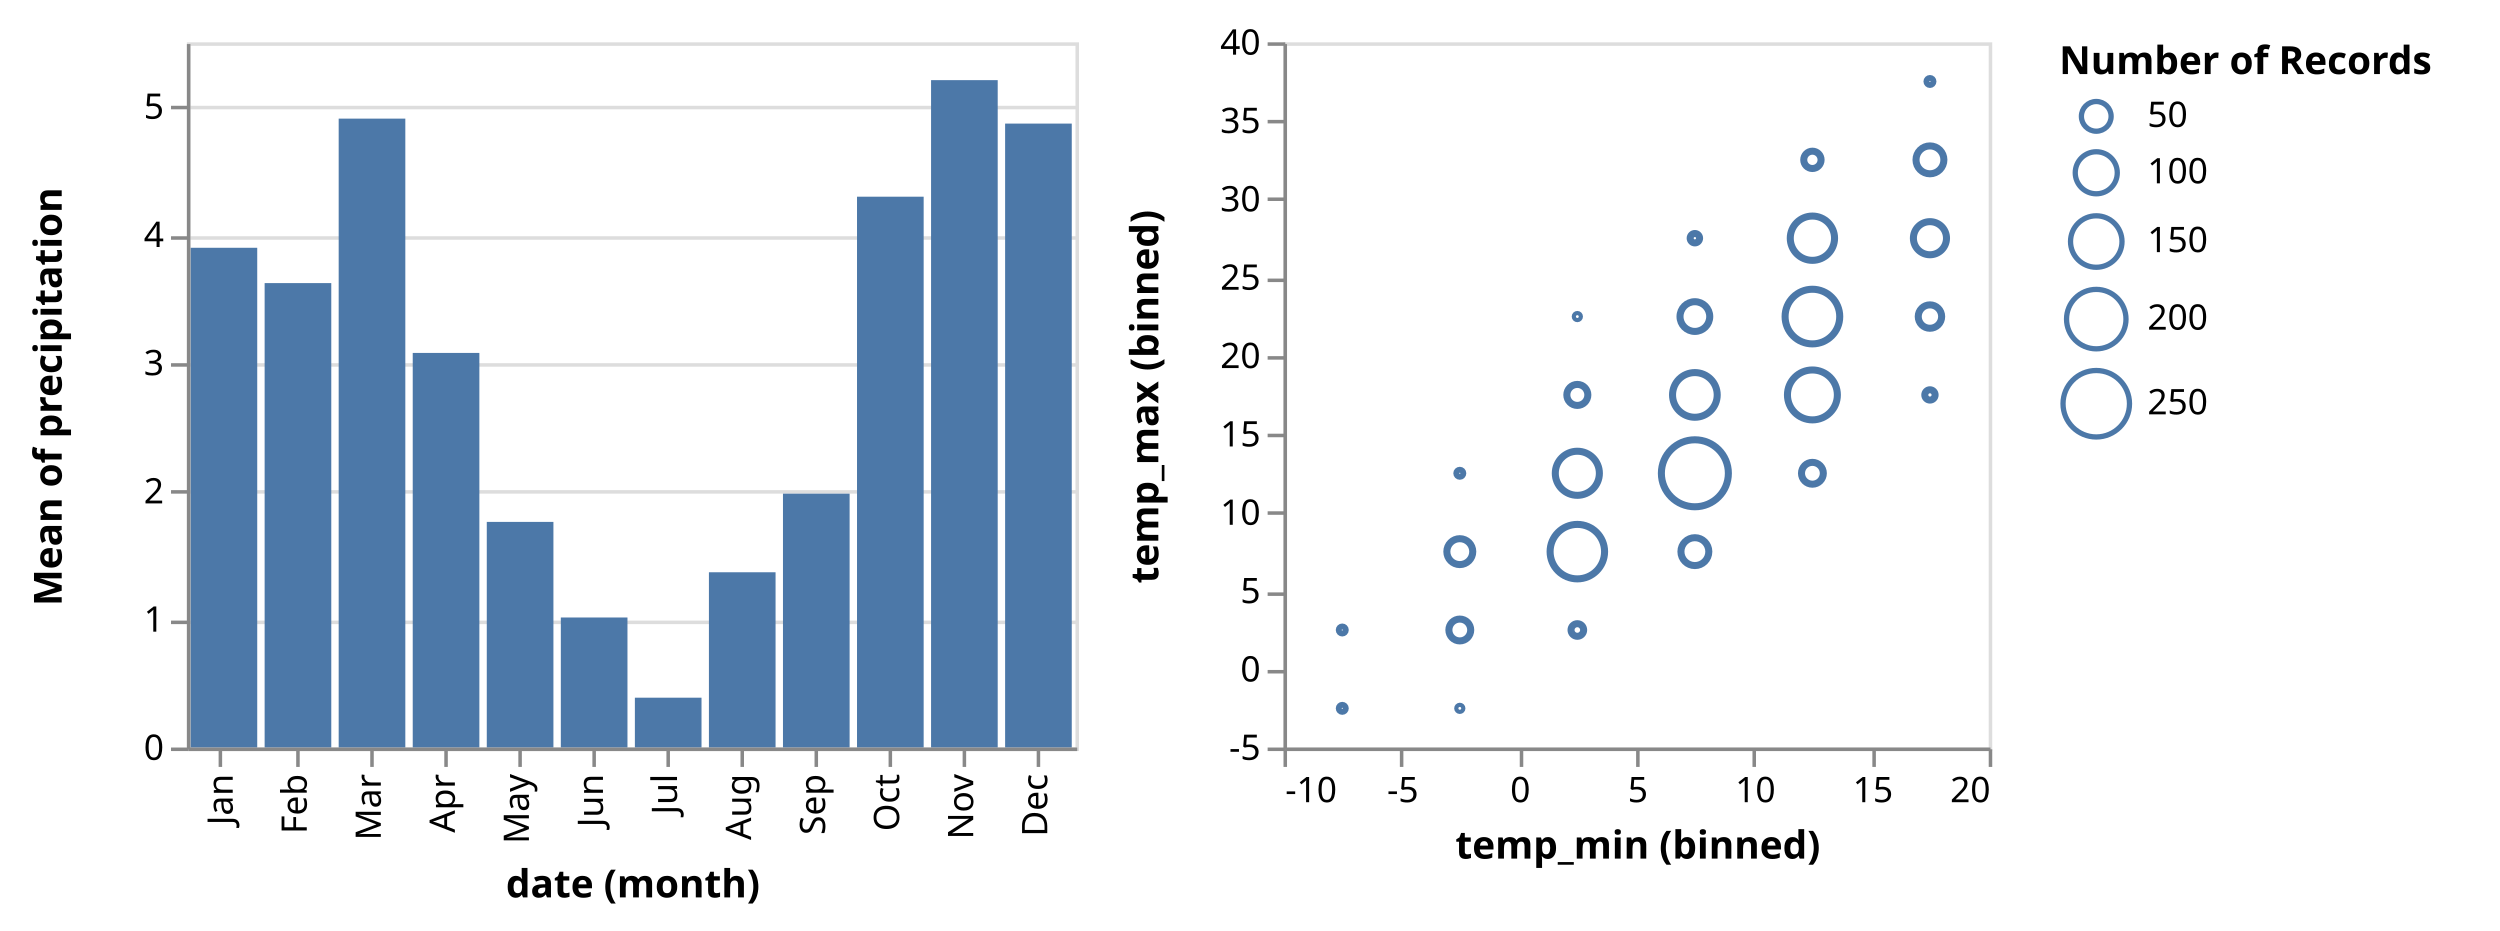
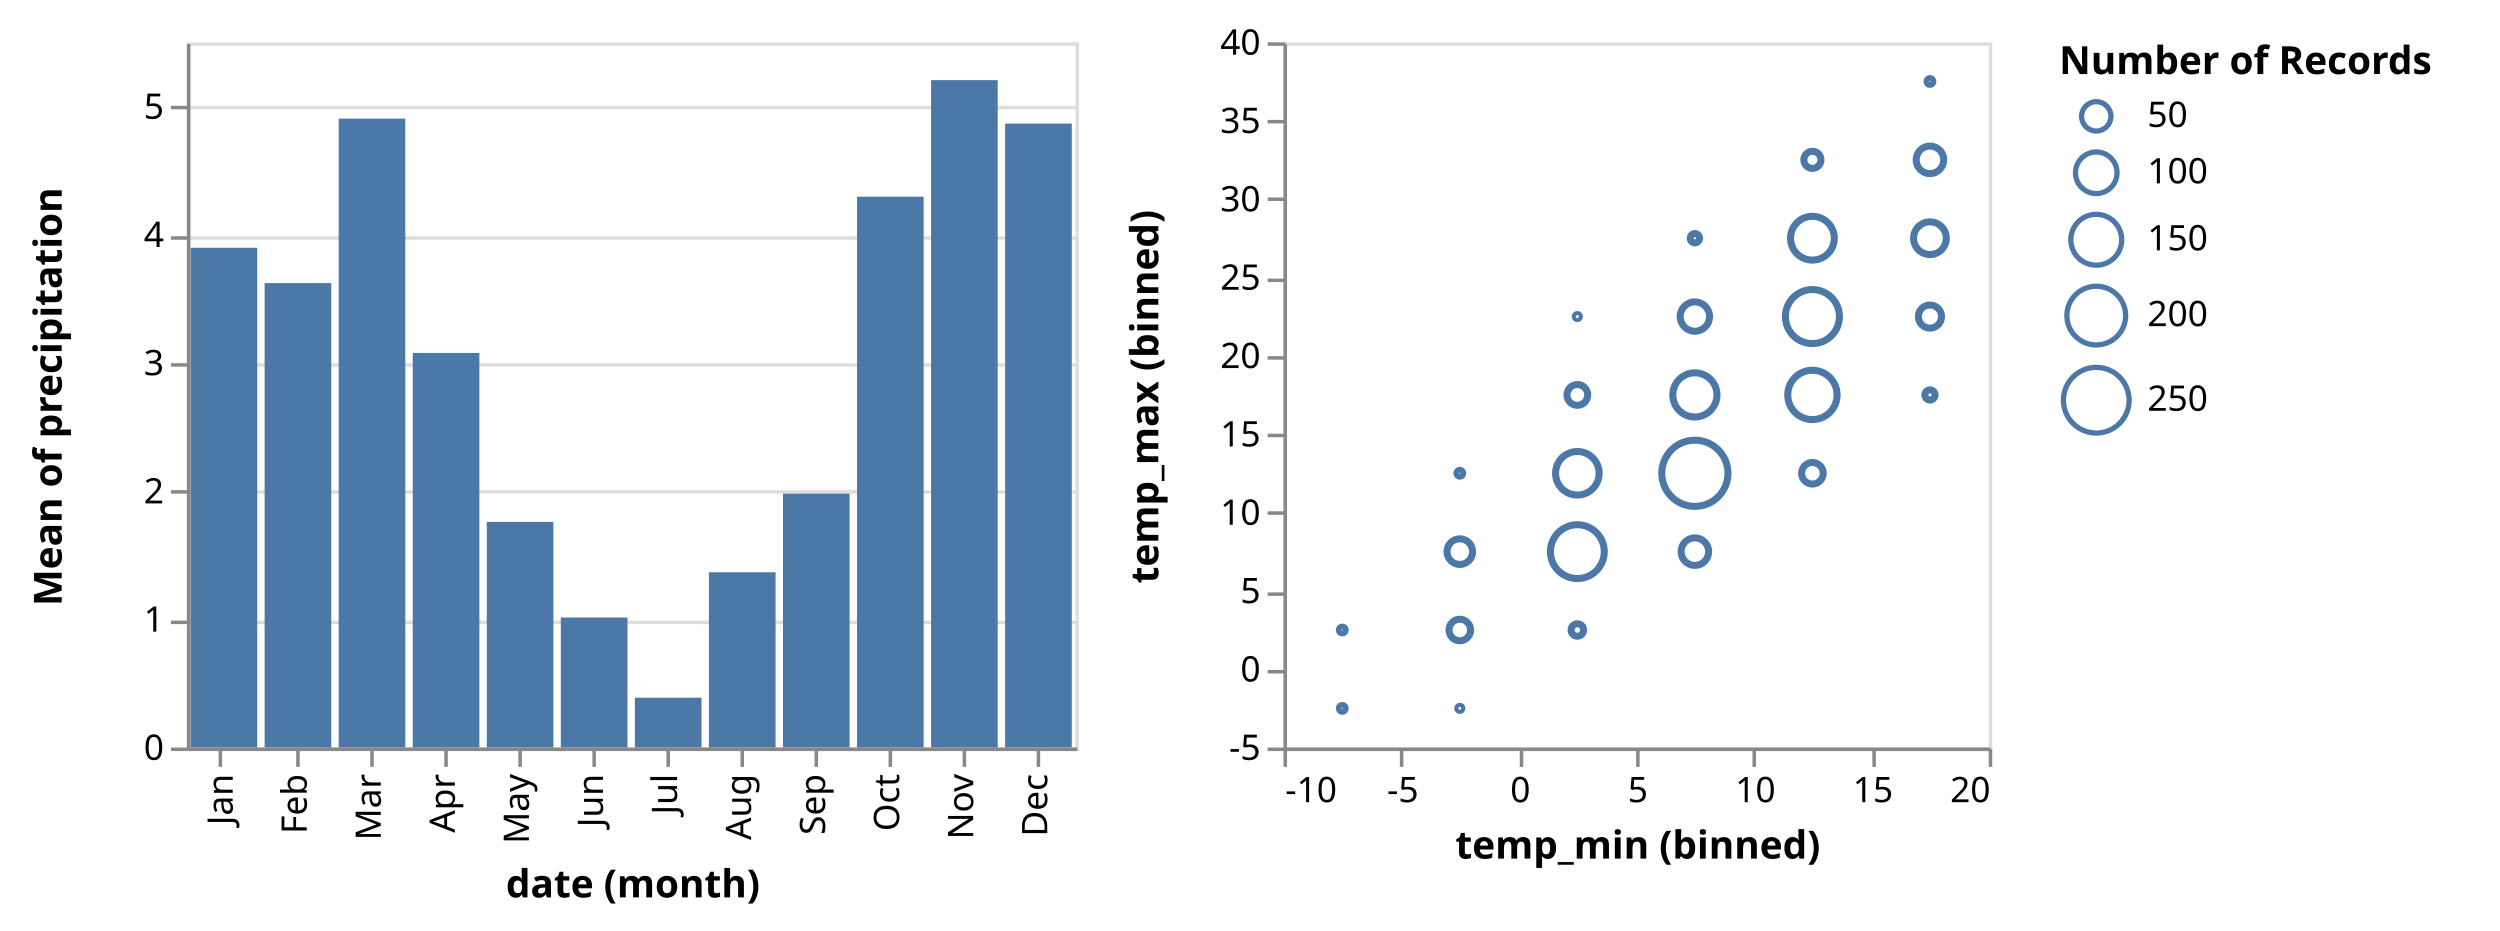
<svg xmlns="http://www.w3.org/2000/svg" class="marks" width="709" height="264" viewBox="0 0 709 264" version="1.1">
  <g transform="translate(53,12)">
    <g class="mark-group role-frame root">
      <g transform="translate(0,0)">
        <path class="background" d="M0,0h0v200h0Z" style="fill: none;" />
        <g>
          <g class="mark-group role-scope concat_0_group">
            <g transform="translate(0,0)">
              <path class="background" d="M0.5,0.5h252v200h-252Z" style="fill: none; stroke: #ddd;" />
              <g>
                <g class="mark-group role-axis">
                  <g transform="translate(0.5,0.5)">
                    <path class="background" d="M0,0h0v0h0Z" style="pointer-events: none; fill: none;" />
                    <g>
                      <g class="mark-rule role-axis-grid" style="pointer-events: none;">
                        <line transform="translate(0,200)" x2="252" y2="0" style="fill: none; stroke: #ddd; stroke-width: 1; opacity: 1;" />
                        <line transform="translate(0,164)" x2="252" y2="0" style="fill: none; stroke: #ddd; stroke-width: 1; opacity: 1;" />
                        <line transform="translate(0,127)" x2="252" y2="0" style="fill: none; stroke: #ddd; stroke-width: 1; opacity: 1;" />
                        <line transform="translate(0,91)" x2="252" y2="0" style="fill: none; stroke: #ddd; stroke-width: 1; opacity: 1;" />
                        <line transform="translate(0,55)" x2="252" y2="0" style="fill: none; stroke: #ddd; stroke-width: 1; opacity: 1;" />
                        <line transform="translate(0,18)" x2="252" y2="0" style="fill: none; stroke: #ddd; stroke-width: 1; opacity: 1;" />
                      </g>
                    </g>
                  </g>
                </g>
                <g class="mark-rect role-mark concat_0_marks">
                  <path d="M232.05,23.05h18.9v176.95h-18.9Z" style="fill: #4c78a8;" />
                  <path d="M1.05,58.27h18.9v141.73h-18.9Z" style="fill: #4c78a8;" />
                  <path d="M22.05,68.286h18.9v131.714h-18.9Z" style="fill: #4c78a8;" />
                  <path d="M43.05,21.642h18.9v178.358h-18.9Z" style="fill: #4c78a8;" />
                  <path d="M64.05,88.091h18.9v111.909h-18.9Z" style="fill: #4c78a8;" />
                  <path d="M85.05,136.012h18.9v63.988h-18.9Z" style="fill: #4c78a8;" />
                  <path d="M106.05,163.121h18.9v36.879h-18.9Z" style="fill: #4c78a8;" />
                  <path d="M127.05,185.865h18.9v14.135h-18.9Z" style="fill: #4c78a8;" />
                  <path d="M148.05,150.293h18.9v49.707h-18.9Z" style="fill: #4c78a8;" />
                  <path d="M169.05,128h18.9v72h-18.9Z" style="fill: #4c78a8;" />
                  <path d="M190.05,43.783h18.9v156.217h-18.9Z" style="fill: #4c78a8;" />
                  <path d="M211.05,10.727h18.9v189.273h-18.9Z" style="fill: #4c78a8;" />
                </g>
                <g class="mark-group role-axis">
                  <g transform="translate(0.5,200.5)">
                    <path class="background" d="M0,0h0v0h0Z" style="pointer-events: none; fill: none;" />
                    <g>
                      <g class="mark-rule role-axis-tick" style="pointer-events: none;">
                        <line transform="translate(9,0)" x2="0" y2="5" style="fill: none; stroke: #888; stroke-width: 1; opacity: 1;" />
                        <line transform="translate(31,0)" x2="0" y2="5" style="fill: none; stroke: #888; stroke-width: 1; opacity: 1;" />
                        <line transform="translate(52,0)" x2="0" y2="5" style="fill: none; stroke: #888; stroke-width: 1; opacity: 1;" />
                        <line transform="translate(73,0)" x2="0" y2="5" style="fill: none; stroke: #888; stroke-width: 1; opacity: 1;" />
                        <line transform="translate(94,0)" x2="0" y2="5" style="fill: none; stroke: #888; stroke-width: 1; opacity: 1;" />
                        <line transform="translate(115,0)" x2="0" y2="5" style="fill: none; stroke: #888; stroke-width: 1; opacity: 1;" />
                        <line transform="translate(136,0)" x2="0" y2="5" style="fill: none; stroke: #888; stroke-width: 1; opacity: 1;" />
                        <line transform="translate(157,0)" x2="0" y2="5" style="fill: none; stroke: #888; stroke-width: 1; opacity: 1;" />
                        <line transform="translate(178,0)" x2="0" y2="5" style="fill: none; stroke: #888; stroke-width: 1; opacity: 1;" />
                        <line transform="translate(199,0)" x2="0" y2="5" style="fill: none; stroke: #888; stroke-width: 1; opacity: 1;" />
                        <line transform="translate(220,0)" x2="0" y2="5" style="fill: none; stroke: #888; stroke-width: 1; opacity: 1;" />
                        <line transform="translate(241,0)" x2="0" y2="5" style="fill: none; stroke: #888; stroke-width: 1; opacity: 1;" />
                      </g>
                      <g class="mark-text role-axis-label" style="pointer-events: none;">
                        <text text-anchor="end" transform="translate(9.5,7) rotate(270) translate(0,3)" style="font-family: sans-serif; font-size: 10px; fill: #000; opacity: 1;">Jan</text>
                        <text text-anchor="end" transform="translate(30.5,7) rotate(270) translate(0,3)" style="font-family: sans-serif; font-size: 10px; fill: #000; opacity: 1;">Feb</text>
                        <text text-anchor="end" transform="translate(51.5,7) rotate(270) translate(0,3)" style="font-family: sans-serif; font-size: 10px; fill: #000; opacity: 1;">Mar</text>
                        <text text-anchor="end" transform="translate(72.5,7) rotate(270) translate(0,3)" style="font-family: sans-serif; font-size: 10px; fill: #000; opacity: 1;">Apr</text>
                        <text text-anchor="end" transform="translate(93.5,7) rotate(270) translate(0,3)" style="font-family: sans-serif; font-size: 10px; fill: #000; opacity: 1;">May</text>
                        <text text-anchor="end" transform="translate(114.5,7) rotate(270) translate(0,3)" style="font-family: sans-serif; font-size: 10px; fill: #000; opacity: 1;">Jun</text>
                        <text text-anchor="end" transform="translate(135.5,7) rotate(270) translate(0,3)" style="font-family: sans-serif; font-size: 10px; fill: #000; opacity: 1;">Jul</text>
                        <text text-anchor="end" transform="translate(156.5,7) rotate(270) translate(0,3)" style="font-family: sans-serif; font-size: 10px; fill: #000; opacity: 1;">Aug</text>
                        <text text-anchor="end" transform="translate(177.5,7) rotate(270) translate(0,3)" style="font-family: sans-serif; font-size: 10px; fill: #000; opacity: 1;">Sep</text>
                        <text text-anchor="end" transform="translate(198.5,7) rotate(270) translate(0,3)" style="font-family: sans-serif; font-size: 10px; fill: #000; opacity: 1;">Oct</text>
                        <text text-anchor="end" transform="translate(219.5,7) rotate(270) translate(0,3)" style="font-family: sans-serif; font-size: 10px; fill: #000; opacity: 1;">Nov</text>
                        <text text-anchor="end" transform="translate(240.5,7) rotate(270) translate(0,3)" style="font-family: sans-serif; font-size: 10px; fill: #000; opacity: 1;">Dec</text>
                      </g>
                      <g class="mark-rule role-axis-domain" style="pointer-events: none;">
                        <line transform="translate(0,0)" x2="252" y2="0" style="fill: none; stroke: #888; stroke-width: 1; opacity: 1;" />
                      </g>
                      <g class="mark-text role-axis-title" style="pointer-events: none;">
                        <text text-anchor="middle" transform="translate(126,42)" style="font-family: sans-serif; font-size: 11px; font-weight: bold; fill: #000; opacity: 1;">date (month)</text>
                      </g>
                    </g>
                  </g>
                </g>
                <g class="mark-group role-axis">
                  <g transform="translate(0.5,0.5)">
                    <path class="background" d="M0,0h0v0h0Z" style="pointer-events: none; fill: none;" />
                    <g>
                      <g class="mark-rule role-axis-tick" style="pointer-events: none;">
                        <line transform="translate(0,200)" x2="-5" y2="0" style="fill: none; stroke: #888; stroke-width: 1; opacity: 1;" />
                        <line transform="translate(0,164)" x2="-5" y2="0" style="fill: none; stroke: #888; stroke-width: 1; opacity: 1;" />
                        <line transform="translate(0,127)" x2="-5" y2="0" style="fill: none; stroke: #888; stroke-width: 1; opacity: 1;" />
                        <line transform="translate(0,91)" x2="-5" y2="0" style="fill: none; stroke: #888; stroke-width: 1; opacity: 1;" />
                        <line transform="translate(0,55)" x2="-5" y2="0" style="fill: none; stroke: #888; stroke-width: 1; opacity: 1;" />
                        <line transform="translate(0,18)" x2="-5" y2="0" style="fill: none; stroke: #888; stroke-width: 1; opacity: 1;" />
                      </g>
                      <g class="mark-text role-axis-label" style="pointer-events: none;">
                        <text text-anchor="end" transform="translate(-7,203)" style="font-family: sans-serif; font-size: 10px; fill: #000; opacity: 1;">0</text>
                        <text text-anchor="end" transform="translate(-7,166.6364)" style="font-family: sans-serif; font-size: 10px; fill: #000; opacity: 1;">1</text>
                        <text text-anchor="end" transform="translate(-7,130.2727)" style="font-family: sans-serif; font-size: 10px; fill: #000; opacity: 1;">2</text>
                        <text text-anchor="end" transform="translate(-7,93.90909)" style="font-family: sans-serif; font-size: 10px; fill: #000; opacity: 1;">3</text>
                        <text text-anchor="end" transform="translate(-7,57.54545)" style="font-family: sans-serif; font-size: 10px; fill: #000; opacity: 1;">4</text>
                        <text text-anchor="end" transform="translate(-7,21.18182)" style="font-family: sans-serif; font-size: 10px; fill: #000; opacity: 1;">5</text>
                      </g>
                      <g class="mark-rule role-axis-domain" style="pointer-events: none;">
                        <line transform="translate(0,200)" x2="0" y2="-200" style="fill: none; stroke: #888; stroke-width: 1; opacity: 1;" />
                      </g>
                      <g class="mark-text role-axis-title" style="pointer-events: none;">
                        <text text-anchor="middle" transform="translate(-34,100) rotate(-90) translate(0,-2)" style="font-family: sans-serif; font-size: 11px; font-weight: bold; fill: #000; opacity: 1;">Mean of precipitation</text>
                      </g>
                    </g>
                  </g>
                </g>
              </g>
            </g>
          </g>
          <g class="mark-group role-scope concat_1_group">
            <g transform="translate(311,0)">
              <path class="background" d="M0.5,0.5h200v200h-200Z" style="fill: none; stroke: #ddd;" />
              <g>
                <g class="mark-symbol role-mark concat_1_marks">
-                   <path transform="translate(116.6667,122.2222)" d="M9.5,0A9.5,9.5,0,1,1,-9.5,0A9.5,9.5,0,1,1,9.5,0" style="fill: none; stroke: #4c78a8; stroke-width: 2;" />
-                   <path transform="translate(83.33333,122.2222)" d="M6.252,0A6.252,6.252,0,1,1,-6.252,0A6.252,6.252,0,1,1,6.252,0" style="fill: none; stroke: #4c78a8; stroke-width: 2;" />
-                   <path transform="translate(83.33333,144.4444)" d="M7.726,0A7.726,7.726,0,1,1,-7.726,0A7.726,7.726,0,1,1,7.726,0" style="fill: none; stroke: #4c78a8; stroke-width: 2;" />
-                   <path transform="translate(83.33333,166.6667)" d="M1.788,0A1.788,1.788,0,1,1,-1.788,0A1.788,1.788,0,1,1,1.788,0" style="fill: none; stroke: #4c78a8; stroke-width: 2;" />
-                   <path transform="translate(116.6667,144.4444)" d="M3.954,0A3.954,3.954,0,1,1,-3.954,0A3.954,3.954,0,1,1,3.954,0" style="fill: none; stroke: #4c78a8; stroke-width: 2;" />
-                   <path transform="translate(50,144.4444)" d="M3.675,0A3.675,3.675,0,1,1,-3.675,0A3.675,3.675,0,1,1,3.675,0" style="fill: none; stroke: #4c78a8; stroke-width: 2;" />
-                   <path transform="translate(50,166.6667)" d="M3.097,0A3.097,3.097,0,1,1,-3.097,0A3.097,3.097,0,1,1,3.097,0" style="fill: none; stroke: #4c78a8; stroke-width: 2;" />
-                   <path transform="translate(50,188.8889)" d="M0.596,0A0.596,0.596,0,1,1,-0.596,0A0.596,0.596,0,1,1,0.596,0" style="fill: none; stroke: #4c78a8; stroke-width: 2;" />
-                   <path transform="translate(116.6667,100)" d="M6.336,0A6.336,6.336,0,1,1,-6.336,0A6.336,6.336,0,1,1,6.336,0" style="fill: none; stroke: #4c78a8; stroke-width: 2;" />
-                   <path transform="translate(83.33333,100)" d="M2.98,0A2.98,2.98,0,1,1,-2.98,0A2.98,2.98,0,1,1,2.98,0" style="fill: none; stroke: #4c78a8; stroke-width: 2;" />
-                   <path transform="translate(116.6667,77.77778)" d="M4.215,0A4.215,4.215,0,1,1,-4.215,0A4.215,4.215,0,1,1,4.215,0" style="fill: none; stroke: #4c78a8; stroke-width: 2;" />
-                   <path transform="translate(83.33333,77.77778)" d="M0.596,0A0.596,0.596,0,1,1,-0.596,0A0.596,0.596,0,1,1,0.596,0" style="fill: none; stroke: #4c78a8; stroke-width: 2;" />
-                   <path transform="translate(150,122.2222)" d="M3.097,0A3.097,3.097,0,1,1,-3.097,0A3.097,3.097,0,1,1,3.097,0" style="fill: none; stroke: #4c78a8; stroke-width: 2;" />
-                   <path transform="translate(116.6667,55.55556)" d="M1.333,0A1.333,1.333,0,1,1,-1.333,0A1.333,1.333,0,1,1,1.333,0" style="fill: none; stroke: #4c78a8; stroke-width: 2;" />
-                   <path transform="translate(150,55.55556)" d="M6.28,0A6.28,6.28,0,1,1,-6.28,0A6.28,6.28,0,1,1,6.28,0" style="fill: none; stroke: #4c78a8; stroke-width: 2;" />
-                   <path transform="translate(150,100)" d="M7.078,0A7.078,7.078,0,1,1,-7.078,0A7.078,7.078,0,1,1,7.078,0" style="fill: none; stroke: #4c78a8; stroke-width: 2;" />
-                   <path transform="translate(150,77.77778)" d="M7.749,0A7.749,7.749,0,1,1,-7.749,0A7.749,7.749,0,1,1,7.749,0" style="fill: none; stroke: #4c78a8; stroke-width: 2;" />
-                   <path transform="translate(183.3333,77.77778)" d="M3.319,0A3.319,3.319,0,1,1,-3.319,0A3.319,3.319,0,1,1,3.319,0" style="fill: none; stroke: #4c78a8; stroke-width: 2;" />
-                   <path transform="translate(183.3333,55.55556)" d="M4.694,0A4.694,4.694,0,1,1,-4.694,0A4.694,4.694,0,1,1,4.694,0" style="fill: none; stroke: #4c78a8; stroke-width: 2;" />
-                   <path transform="translate(183.3333,33.33333)" d="M3.954,0A3.954,3.954,0,1,1,-3.954,0A3.954,3.954,0,1,1,3.954,0" style="fill: none; stroke: #4c78a8; stroke-width: 2;" />
-                   <path transform="translate(150,33.33333)" d="M2.458,0A2.458,2.458,0,1,1,-2.458,0A2.458,2.458,0,1,1,2.458,0" style="fill: none; stroke: #4c78a8; stroke-width: 2;" />
-                   <path transform="translate(183.3333,100)" d="M1.46,0A1.46,1.46,0,1,1,-1.46,0A1.46,1.46,0,1,1,1.46,0" style="fill: none; stroke: #4c78a8; stroke-width: 2;" />
-                   <path transform="translate(16.66667,166.6667)" d="M0.843,0A0.843,0.843,0,1,1,-0.843,0A0.843,0.843,0,1,1,0.843,0" style="fill: none; stroke: #4c78a8; stroke-width: 2;" />
-                   <path transform="translate(16.66667,188.8889)" d="M0.843,0A0.843,0.843,0,1,1,-0.843,0A0.843,0.843,0,1,1,0.843,0" style="fill: none; stroke: #4c78a8; stroke-width: 2;" />
-                   <path transform="translate(183.3333,11.11111)" d="M0.843,0A0.843,0.843,0,1,1,-0.843,0A0.843,0.843,0,1,1,0.843,0" style="fill: none; stroke: #4c78a8; stroke-width: 2;" />
-                   <path transform="translate(50,122.2222)" d="M0.843,0A0.843,0.843,0,1,1,-0.843,0A0.843,0.843,0,1,1,0.843,0" style="fill: none; stroke: #4c78a8; stroke-width: 2;" />
+                   <path transform="translate(116.6667,122.2222)" d="M9.39,0A9.39,9.39,0,1,1,-9.39,0A9.39,9.39,0,1,1,9.39,0" style="fill: none; stroke: #4c78a8; stroke-width: 2;" />
+                   <path transform="translate(83.33333,122.2222)" d="M6.179,0A6.179,6.179,0,1,1,-6.179,0A6.179,6.179,0,1,1,6.179,0" style="fill: none; stroke: #4c78a8; stroke-width: 2;" />
+                   <path transform="translate(83.33333,144.4444)" d="M7.636,0A7.636,7.636,0,1,1,-7.636,0A7.636,7.636,0,1,1,7.636,0" style="fill: none; stroke: #4c78a8; stroke-width: 2;" />
+                   <path transform="translate(83.33333,166.6667)" d="M1.767,0A1.767,1.767,0,1,1,-1.767,0A1.767,1.767,0,1,1,1.767,0" style="fill: none; stroke: #4c78a8; stroke-width: 2;" />
+                   <path transform="translate(116.6667,144.4444)" d="M3.908,0A3.908,3.908,0,1,1,-3.908,0A3.908,3.908,0,1,1,3.908,0" style="fill: none; stroke: #4c78a8; stroke-width: 2;" />
+                   <path transform="translate(50,144.4444)" d="M3.632,0A3.632,3.632,0,1,1,-3.632,0A3.632,3.632,0,1,1,3.632,0" style="fill: none; stroke: #4c78a8; stroke-width: 2;" />
+                   <path transform="translate(50,166.6667)" d="M3.061,0A3.061,3.061,0,1,1,-3.061,0A3.061,3.061,0,1,1,3.061,0" style="fill: none; stroke: #4c78a8; stroke-width: 2;" />
+                   <path transform="translate(50,188.8889)" d="M0.589,0A0.589,0.589,0,1,1,-0.589,0A0.589,0.589,0,1,1,0.589,0" style="fill: none; stroke: #4c78a8; stroke-width: 2;" />
+                   <path transform="translate(116.6667,100)" d="M6.263,0A6.263,6.263,0,1,1,-6.263,0A6.263,6.263,0,1,1,6.263,0" style="fill: none; stroke: #4c78a8; stroke-width: 2;" />
+                   <path transform="translate(83.33333,100)" d="M2.946,0A2.946,2.946,0,1,1,-2.946,0A2.946,2.946,0,1,1,2.946,0" style="fill: none; stroke: #4c78a8; stroke-width: 2;" />
+                   <path transform="translate(116.6667,77.77778)" d="M4.166,0A4.166,4.166,0,1,1,-4.166,0A4.166,4.166,0,1,1,4.166,0" style="fill: none; stroke: #4c78a8; stroke-width: 2;" />
+                   <path transform="translate(83.33333,77.77778)" d="M0.589,0A0.589,0.589,0,1,1,-0.589,0A0.589,0.589,0,1,1,0.589,0" style="fill: none; stroke: #4c78a8; stroke-width: 2;" />
+                   <path transform="translate(150,122.2222)" d="M3.061,0A3.061,3.061,0,1,1,-3.061,0A3.061,3.061,0,1,1,3.061,0" style="fill: none; stroke: #4c78a8; stroke-width: 2;" />
+                   <path transform="translate(116.6667,55.55556)" d="M1.317,0A1.317,1.317,0,1,1,-1.317,0A1.317,1.317,0,1,1,1.317,0" style="fill: none; stroke: #4c78a8; stroke-width: 2;" />
+                   <path transform="translate(150,55.55556)" d="M6.207,0A6.207,6.207,0,1,1,-6.207,0A6.207,6.207,0,1,1,6.207,0" style="fill: none; stroke: #4c78a8; stroke-width: 2;" />
+                   <path transform="translate(150,100)" d="M6.996,0A6.996,6.996,0,1,1,-6.996,0A6.996,6.996,0,1,1,6.996,0" style="fill: none; stroke: #4c78a8; stroke-width: 2;" />
+                   <path transform="translate(150,77.77778)" d="M7.659,0A7.659,7.659,0,1,1,-7.659,0A7.659,7.659,0,1,1,7.659,0" style="fill: none; stroke: #4c78a8; stroke-width: 2;" />
+                   <path transform="translate(183.3333,77.77778)" d="M3.28,0A3.28,3.28,0,1,1,-3.28,0A3.28,3.28,0,1,1,3.28,0" style="fill: none; stroke: #4c78a8; stroke-width: 2;" />
+                   <path transform="translate(183.3333,55.55556)" d="M4.639,0A4.639,4.639,0,1,1,-4.639,0A4.639,4.639,0,1,1,4.639,0" style="fill: none; stroke: #4c78a8; stroke-width: 2;" />
+                   <path transform="translate(183.3333,33.33333)" d="M3.908,0A3.908,3.908,0,1,1,-3.908,0A3.908,3.908,0,1,1,3.908,0" style="fill: none; stroke: #4c78a8; stroke-width: 2;" />
+                   <path transform="translate(150,33.33333)" d="M2.429,0A2.429,2.429,0,1,1,-2.429,0A2.429,2.429,0,1,1,2.429,0" style="fill: none; stroke: #4c78a8; stroke-width: 2;" />
+                   <path transform="translate(183.3333,100)" d="M1.443,0A1.443,1.443,0,1,1,-1.443,0A1.443,1.443,0,1,1,1.443,0" style="fill: none; stroke: #4c78a8; stroke-width: 2;" />
+                   <path transform="translate(16.66667,166.6667)" d="M0.833,0A0.833,0.833,0,1,1,-0.833,0A0.833,0.833,0,1,1,0.833,0" style="fill: none; stroke: #4c78a8; stroke-width: 2;" />
+                   <path transform="translate(16.66667,188.8889)" d="M0.833,0A0.833,0.833,0,1,1,-0.833,0A0.833,0.833,0,1,1,0.833,0" style="fill: none; stroke: #4c78a8; stroke-width: 2;" />
+                   <path transform="translate(183.3333,11.11111)" d="M0.833,0A0.833,0.833,0,1,1,-0.833,0A0.833,0.833,0,1,1,0.833,0" style="fill: none; stroke: #4c78a8; stroke-width: 2;" />
+                   <path transform="translate(50,122.2222)" d="M0.833,0A0.833,0.833,0,1,1,-0.833,0A0.833,0.833,0,1,1,0.833,0" style="fill: none; stroke: #4c78a8; stroke-width: 2;" />
                </g>
                <g class="mark-group role-axis">
                  <g transform="translate(0.5,200.5)">
                    <path class="background" d="M0,0h0v0h0Z" style="pointer-events: none; fill: none;" />
                    <g>
                      <g class="mark-rule role-axis-tick" style="pointer-events: none;">
                        <line transform="translate(0,0)" x2="0" y2="5" style="fill: none; stroke: #888; stroke-width: 1; opacity: 1;" />
                        <line transform="translate(33,0)" x2="0" y2="5" style="fill: none; stroke: #888; stroke-width: 1; opacity: 1;" />
                        <line transform="translate(67,0)" x2="0" y2="5" style="fill: none; stroke: #888; stroke-width: 1; opacity: 1;" />
                        <line transform="translate(100,0)" x2="0" y2="5" style="fill: none; stroke: #888; stroke-width: 1; opacity: 1;" />
                        <line transform="translate(133,0)" x2="0" y2="5" style="fill: none; stroke: #888; stroke-width: 1; opacity: 1;" />
                        <line transform="translate(167,0)" x2="0" y2="5" style="fill: none; stroke: #888; stroke-width: 1; opacity: 1;" />
                        <line transform="translate(200,0)" x2="0" y2="5" style="fill: none; stroke: #888; stroke-width: 1; opacity: 1;" />
                      </g>
                      <g class="mark-text role-axis-label" style="pointer-events: none;">
                        <text text-anchor="start" transform="translate(0,15)" style="font-family: sans-serif; font-size: 10px; fill: #000; opacity: 1;">-10</text>
                        <text text-anchor="middle" transform="translate(33.33333,15)" style="font-family: sans-serif; font-size: 10px; fill: #000; opacity: 1;">-5</text>
                        <text text-anchor="middle" transform="translate(66.66667,15)" style="font-family: sans-serif; font-size: 10px; fill: #000; opacity: 1;">0</text>
                        <text text-anchor="middle" transform="translate(100,15)" style="font-family: sans-serif; font-size: 10px; fill: #000; opacity: 1;">5</text>
                        <text text-anchor="middle" transform="translate(133.3333,15)" style="font-family: sans-serif; font-size: 10px; fill: #000; opacity: 1;">10</text>
                        <text text-anchor="middle" transform="translate(166.6667,15)" style="font-family: sans-serif; font-size: 10px; fill: #000; opacity: 1;">15</text>
                        <text text-anchor="end" transform="translate(200,15)" style="font-family: sans-serif; font-size: 10px; fill: #000; opacity: 1;">20</text>
                      </g>
                      <g class="mark-rule role-axis-domain" style="pointer-events: none;">
                        <line transform="translate(0,0)" x2="200" y2="0" style="fill: none; stroke: #888; stroke-width: 1; opacity: 1;" />
                      </g>
                      <g class="mark-text role-axis-title" style="pointer-events: none;">
                        <text text-anchor="middle" transform="translate(100,31)" style="font-family: sans-serif; font-size: 11px; font-weight: bold; fill: #000; opacity: 1;">temp_min (binned)</text>
                      </g>
                    </g>
                  </g>
                </g>
                <g class="mark-group role-axis">
                  <g transform="translate(0.5,0.5)">
                    <path class="background" d="M0,0h0v0h0Z" style="pointer-events: none; fill: none;" />
                    <g>
                      <g class="mark-rule role-axis-tick" style="pointer-events: none;">
                        <line transform="translate(0,200)" x2="-5" y2="0" style="fill: none; stroke: #888; stroke-width: 1; opacity: 1;" />
                        <line transform="translate(0,178)" x2="-5" y2="0" style="fill: none; stroke: #888; stroke-width: 1; opacity: 1;" />
                        <line transform="translate(0,156)" x2="-5" y2="0" style="fill: none; stroke: #888; stroke-width: 1; opacity: 1;" />
                        <line transform="translate(0,133)" x2="-5" y2="0" style="fill: none; stroke: #888; stroke-width: 1; opacity: 1;" />
                        <line transform="translate(0,111)" x2="-5" y2="0" style="fill: none; stroke: #888; stroke-width: 1; opacity: 1;" />
                        <line transform="translate(0,89)" x2="-5" y2="0" style="fill: none; stroke: #888; stroke-width: 1; opacity: 1;" />
                        <line transform="translate(0,67)" x2="-5" y2="0" style="fill: none; stroke: #888; stroke-width: 1; opacity: 1;" />
                        <line transform="translate(0,44)" x2="-5" y2="0" style="fill: none; stroke: #888; stroke-width: 1; opacity: 1;" />
                        <line transform="translate(0,22)" x2="-5" y2="0" style="fill: none; stroke: #888; stroke-width: 1; opacity: 1;" />
                        <line transform="translate(0,0)" x2="-5" y2="0" style="fill: none; stroke: #888; stroke-width: 1; opacity: 1;" />
                      </g>
                      <g class="mark-text role-axis-label" style="pointer-events: none;">
                        <text text-anchor="end" transform="translate(-7,203)" style="font-family: sans-serif; font-size: 10px; fill: #000; opacity: 1;">-5</text>
                        <text text-anchor="end" transform="translate(-7,180.7778)" style="font-family: sans-serif; font-size: 10px; fill: #000; opacity: 1;">0</text>
                        <text text-anchor="end" transform="translate(-7,158.5556)" style="font-family: sans-serif; font-size: 10px; fill: #000; opacity: 1;">5</text>
                        <text text-anchor="end" transform="translate(-7,136.3333)" style="font-family: sans-serif; font-size: 10px; fill: #000; opacity: 1;">10</text>
                        <text text-anchor="end" transform="translate(-7,114.1111)" style="font-family: sans-serif; font-size: 10px; fill: #000; opacity: 1;">15</text>
                        <text text-anchor="end" transform="translate(-7,91.88889)" style="font-family: sans-serif; font-size: 10px; fill: #000; opacity: 1;">20</text>
                        <text text-anchor="end" transform="translate(-7,69.66667)" style="font-family: sans-serif; font-size: 10px; fill: #000; opacity: 1;">25</text>
                        <text text-anchor="end" transform="translate(-7,47.44444)" style="font-family: sans-serif; font-size: 10px; fill: #000; opacity: 1;">30</text>
                        <text text-anchor="end" transform="translate(-7,25.22222)" style="font-family: sans-serif; font-size: 10px; fill: #000; opacity: 1;">35</text>
                        <text text-anchor="end" transform="translate(-7,3)" style="font-family: sans-serif; font-size: 10px; fill: #000; opacity: 1;">40</text>
                      </g>
                      <g class="mark-rule role-axis-domain" style="pointer-events: none;">
                        <line transform="translate(0,200)" x2="0" y2="-200" style="fill: none; stroke: #888; stroke-width: 1; opacity: 1;" />
                      </g>
                      <g class="mark-text role-axis-title" style="pointer-events: none;">
                        <text text-anchor="middle" transform="translate(-34,100) rotate(-90) translate(0,-2)" style="font-family: sans-serif; font-size: 11px; font-weight: bold; fill: #000; opacity: 1;">temp_max (binned)</text>
                      </g>
                    </g>
                  </g>
                </g>
              </g>
            </g>
          </g>
          <g class="mark-group role-legend">
            <g transform="translate(531,0)">
-               <path class="background" d="M0,0h120v114h-120Z" style="pointer-events: none; fill: none;" />
+               <path class="background" d="M0,0h120v113h-120Z" style="pointer-events: none; fill: none;" />
              <g>
                <g class="mark-group role-legend-entry">
                  <g transform="translate(0,16)">
                    <path class="background" d="M0,0h0v0h0Z" style="pointer-events: none; fill: none;" />
                    <g>
                      <g class="mark-group role-scope">
                        <g transform="translate(0,0)">
                          <path class="background" d="M0,0h44v11h-44Z" style="pointer-events: none; fill: none; opacity: 1;" />
                          <g>
                            <g class="mark-symbol role-legend-symbol" style="pointer-events: none;">
-                               <path transform="translate(10.5,5)" d="M4.215,0A4.215,4.215,0,1,1,-4.215,0A4.215,4.215,0,1,1,4.215,0" style="fill: none; stroke: #4c78a8; stroke-width: 1.5; opacity: 1;" />
+                               <path transform="translate(10.5,5)" d="M4.166,0A4.166,4.166,0,1,1,-4.166,0A4.166,4.166,0,1,1,4.166,0" style="fill: none; stroke: #4c78a8; stroke-width: 1.5; opacity: 1;" />
                            </g>
                            <g class="mark-text role-legend-label" style="pointer-events: none;">
                              <text text-anchor="start" transform="translate(25,8)" style="font-family: sans-serif; font-size: 10px; fill: #000; opacity: 1;">50</text>
                            </g>
                          </g>
                        </g>
                        <g transform="translate(0,14)">
-                           <path class="background" d="M0,0h44v14.461h-44Z" style="pointer-events: none; fill: none; opacity: 1;" />
-                           <g>
-                             <g class="mark-symbol role-legend-symbol" style="pointer-events: none;">
-                               <path transform="translate(10.5,7)" d="M5.961,0A5.961,5.961,0,1,1,-5.961,0A5.961,5.961,0,1,1,5.961,0" style="fill: none; stroke: #4c78a8; stroke-width: 1.5; opacity: 1;" />
+                           <path class="background" d="M0,0h44v14.392h-44Z" style="pointer-events: none; fill: none; opacity: 1;" />
+                           <g>
+                             <g class="mark-symbol role-legend-symbol" style="pointer-events: none;">
+                               <path transform="translate(10.5,7)" d="M5.892,0A5.892,5.892,0,1,1,-5.892,0A5.892,5.892,0,1,1,5.892,0" style="fill: none; stroke: #4c78a8; stroke-width: 1.5; opacity: 1;" />
                            </g>
                            <g class="mark-text role-legend-label" style="pointer-events: none;">
                              <text text-anchor="start" transform="translate(25,10)" style="font-family: sans-serif; font-size: 10px; fill: #000; opacity: 1;">100</text>
                            </g>
                          </g>
                        </g>
                        <g transform="translate(0,32)">
-                           <path class="background" d="M0,0h44v17.3h-44Z" style="pointer-events: none; fill: none; opacity: 1;" />
-                           <g>
-                             <g class="mark-symbol role-legend-symbol" style="pointer-events: none;">
-                               <path transform="translate(10.5,8.5)" d="M7.3,0A7.3,7.3,0,1,1,-7.3,0A7.3,7.3,0,1,1,7.3,0" style="fill: none; stroke: #4c78a8; stroke-width: 1.5; opacity: 1;" />
-                             </g>
-                             <g class="mark-text role-legend-label" style="pointer-events: none;">
-                               <text text-anchor="start" transform="translate(25,11.5)" style="font-family: sans-serif; font-size: 10px; fill: #000; opacity: 1;">150</text>
-                             </g>
-                           </g>
-                         </g>
-                         <g transform="translate(0,53)">
-                           <path class="background" d="M0,0h44v19.43h-44Z" style="pointer-events: none; fill: none; opacity: 1;" />
-                           <g>
-                             <g class="mark-symbol role-legend-symbol" style="pointer-events: none;">
-                               <path transform="translate(10.5,9.5)" d="M8.43,0A8.43,8.43,0,1,1,-8.43,0A8.43,8.43,0,1,1,8.43,0" style="fill: none; stroke: #4c78a8; stroke-width: 1.5; opacity: 1;" />
+                           <path class="background" d="M0,0h44v16.716h-44Z" style="pointer-events: none; fill: none; opacity: 1;" />
+                           <g>
+                             <g class="mark-symbol role-legend-symbol" style="pointer-events: none;">
+                               <path transform="translate(10.5,8)" d="M7.216,0A7.216,7.216,0,1,1,-7.216,0A7.216,7.216,0,1,1,7.216,0" style="fill: none; stroke: #4c78a8; stroke-width: 1.5; opacity: 1;" />
+                             </g>
+                             <g class="mark-text role-legend-label" style="pointer-events: none;">
+                               <text text-anchor="start" transform="translate(25,11)" style="font-family: sans-serif; font-size: 10px; fill: #000; opacity: 1;">150</text>
+                             </g>
+                           </g>
+                         </g>
+                         <g transform="translate(0,52)">
+                           <path class="background" d="M0,0h44v19.332h-44Z" style="pointer-events: none; fill: none; opacity: 1;" />
+                           <g>
+                             <g class="mark-symbol role-legend-symbol" style="pointer-events: none;">
+                               <path transform="translate(10.5,9.5)" d="M8.332,0A8.332,8.332,0,1,1,-8.332,0A8.332,8.332,0,1,1,8.332,0" style="fill: none; stroke: #4c78a8; stroke-width: 1.5; opacity: 1;" />
                            </g>
                            <g class="mark-text role-legend-label" style="pointer-events: none;">
                              <text text-anchor="start" transform="translate(25,12.5)" style="font-family: sans-serif; font-size: 10px; fill: #000; opacity: 1;">200</text>
                            </g>
                          </g>
                        </g>
-                         <g transform="translate(0,76)">
-                           <path class="background" d="M0,0h44v21.425h-44Z" style="pointer-events: none; fill: none; opacity: 1;" />
-                           <g>
-                             <g class="mark-symbol role-legend-symbol" style="pointer-events: none;">
-                               <path transform="translate(10.5,10.5)" d="M9.425,0A9.425,9.425,0,1,1,-9.425,0A9.425,9.425,0,1,1,9.425,0" style="fill: none; stroke: #4c78a8; stroke-width: 1.5; opacity: 1;" />
+                         <g transform="translate(0,75)">
+                           <path class="background" d="M0,0h44v21.316h-44Z" style="pointer-events: none; fill: none; opacity: 1;" />
+                           <g>
+                             <g class="mark-symbol role-legend-symbol" style="pointer-events: none;">
+                               <path transform="translate(10.5,10.5)" d="M9.316,0A9.316,9.316,0,1,1,-9.316,0A9.316,9.316,0,1,1,9.316,0" style="fill: none; stroke: #4c78a8; stroke-width: 1.5; opacity: 1;" />
                            </g>
                            <g class="mark-text role-legend-label" style="pointer-events: none;">
                              <text text-anchor="start" transform="translate(25,13.5)" style="font-family: sans-serif; font-size: 10px; fill: #000; opacity: 1;">250</text>
                            </g>
                          </g>
                        </g>
                      </g>
                    </g>
                  </g>
                </g>
                <g class="mark-text role-legend-title" style="pointer-events: none;">
                  <text text-anchor="start" transform="translate(0,9)" style="font-family: sans-serif; font-size: 11px; font-weight: bold; fill: #000; opacity: 1;">Number of Records</text>
                </g>
              </g>
            </g>
          </g>
        </g>
      </g>
    </g>
  </g>
</svg>
